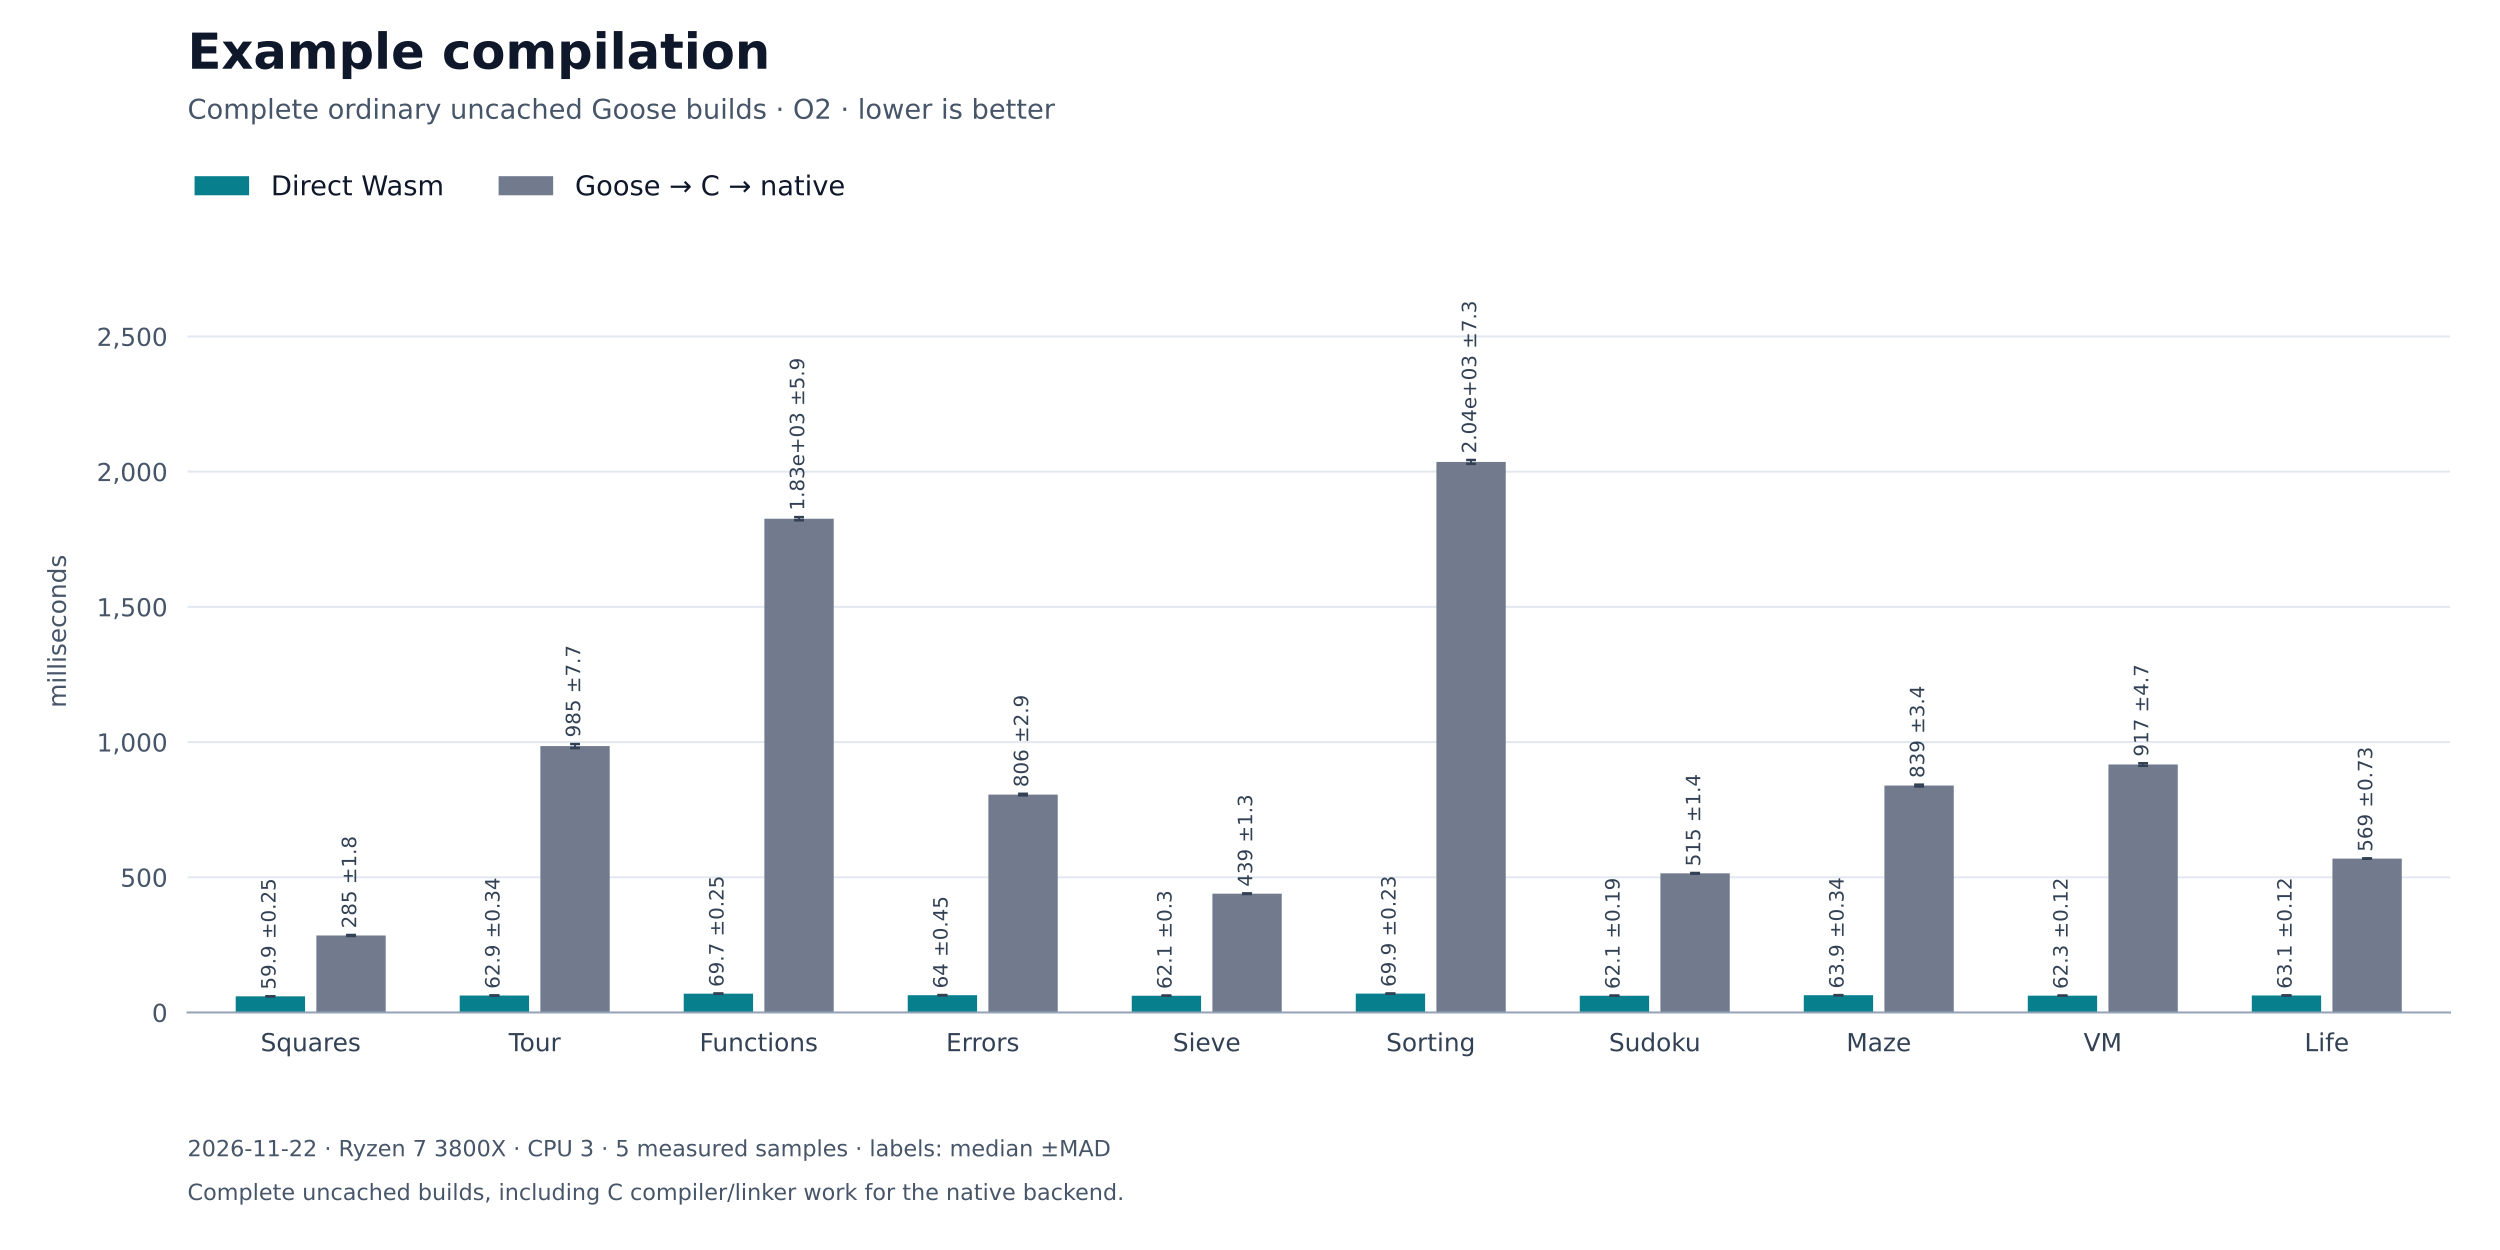
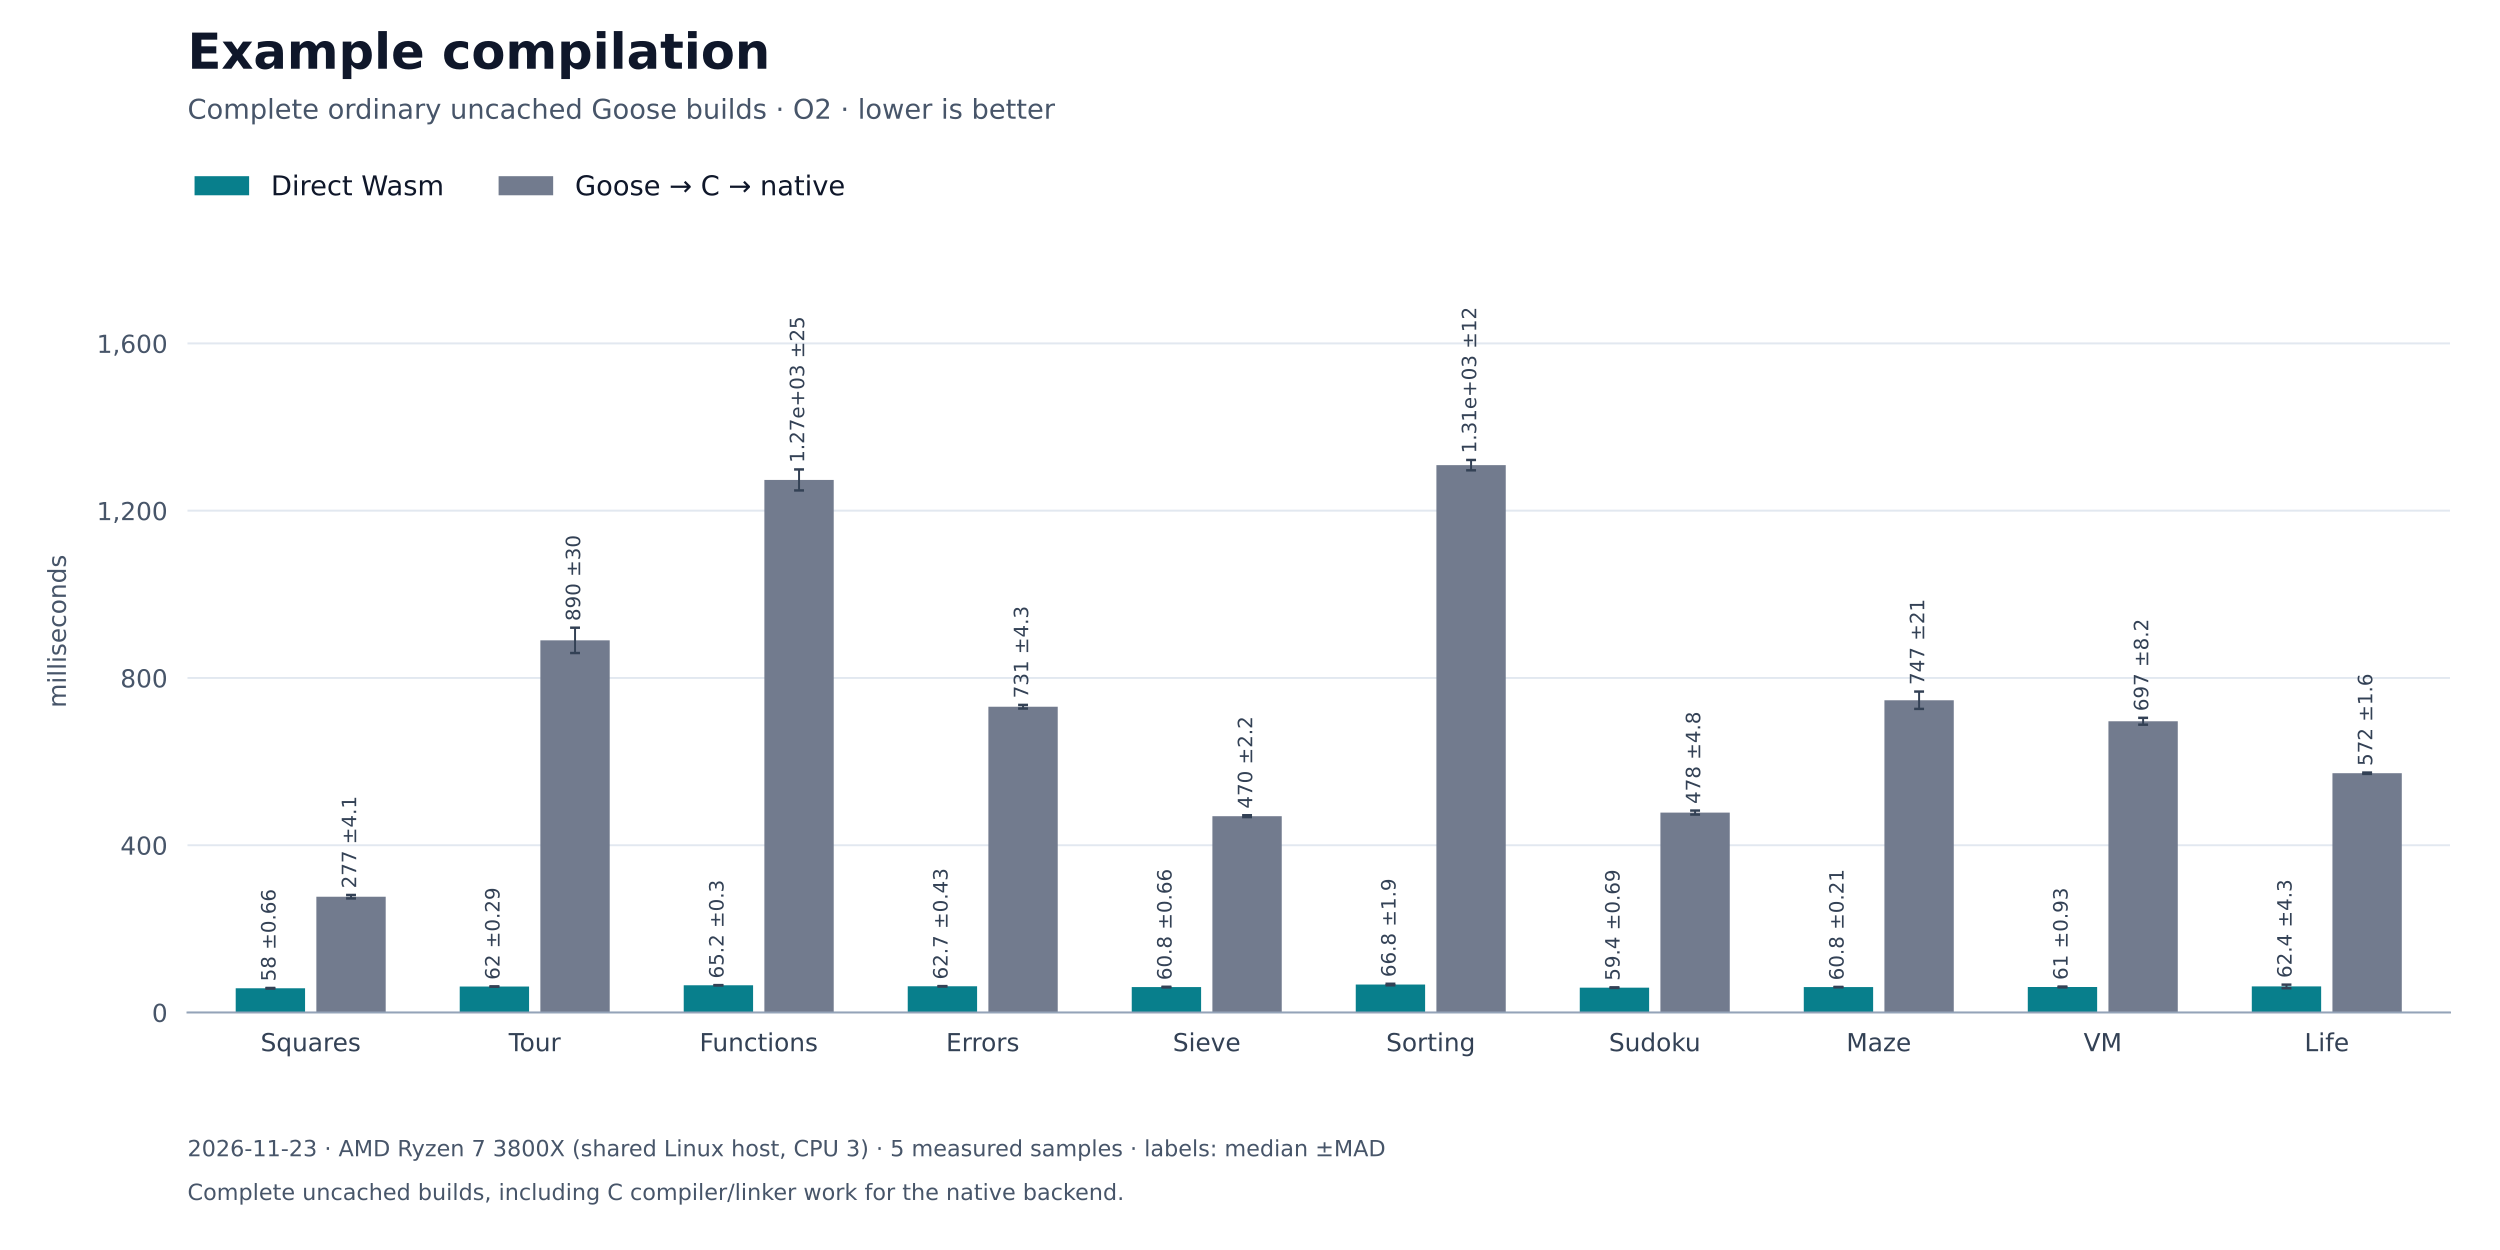
<svg xmlns="http://www.w3.org/2000/svg" xmlns:xlink="http://www.w3.org/1999/xlink" width="1008pt" height="504pt" viewBox="0 0 1008 504" version="1.1">
  <defs>
    <style type="text/css">*{stroke-linejoin: round; stroke-linecap: butt}</style>
  </defs>
  <g id="figure_1">
    <g id="patch_1">
      <path d="M 0 504 L 1008 504 L 1008 0 L 0 0 z " style="fill: #ffffff" />
    </g>
    <g id="axes_1">
      <g id="patch_2">
        <path d="M 75.6 408.24 L 987.84 408.24 L 987.84 100.8 L 75.6 100.8 z " style="fill: #ffffff" />
      </g>
      <g id="matplotlib.axis_1">
        <g id="xtick_1">
          <g id="line2d_1" />
          <g id="text_1">
            <text style="font-size: 10px; font-family: 'DejaVu Sans'; text-anchor: middle; fill: #334155" x="125.276" y="423.838" transform="rotate(-0 125.2764 423.8377)">Squares</text>
          </g>
        </g>
        <g id="xtick_2">
          <g id="line2d_2" />
          <g id="text_2">
            <text style="font-size: 10px; font-family: 'DejaVu Sans'; text-anchor: middle; fill: #334155" x="215.597" y="423.838" transform="rotate(-0 215.5972 423.8377)">Tour</text>
          </g>
        </g>
        <g id="xtick_3">
          <g id="line2d_3" />
          <g id="text_3">
            <text style="font-size: 10px; font-family: 'DejaVu Sans'; text-anchor: middle; fill: #334155" x="305.918" y="423.838" transform="rotate(-0 305.918 423.8384)">Functions</text>
          </g>
        </g>
        <g id="xtick_4">
          <g id="line2d_4" />
          <g id="text_4">
            <text style="font-size: 10px; font-family: 'DejaVu Sans'; text-anchor: middle; fill: #334155" x="396.239" y="423.838" transform="rotate(-0 396.2388 423.8377)">Errors</text>
          </g>
        </g>
        <g id="xtick_5">
          <g id="line2d_5" />
          <g id="text_5">
            <text style="font-size: 10px; font-family: 'DejaVu Sans'; text-anchor: middle; fill: #334155" x="486.56" y="423.838" transform="rotate(-0 486.5596 423.8384)">Sieve</text>
          </g>
        </g>
        <g id="xtick_6">
          <g id="line2d_6" />
          <g id="text_6">
            <text style="font-size: 10px; font-family: 'DejaVu Sans'; text-anchor: middle; fill: #334155" x="576.88" y="423.838" transform="rotate(-0 576.8804 423.8384)">Sorting</text>
          </g>
        </g>
        <g id="xtick_7">
          <g id="line2d_7" />
          <g id="text_7">
            <text style="font-size: 10px; font-family: 'DejaVu Sans'; text-anchor: middle; fill: #334155" x="667.201" y="423.838" transform="rotate(-0 667.2012 423.8384)">Sudoku</text>
          </g>
        </g>
        <g id="xtick_8">
          <g id="line2d_8" />
          <g id="text_8">
            <text style="font-size: 10px; font-family: 'DejaVu Sans'; text-anchor: middle; fill: #334155" x="757.522" y="423.838" transform="rotate(-0 757.522 423.8377)">Maze</text>
          </g>
        </g>
        <g id="xtick_9">
          <g id="line2d_9" />
          <g id="text_9">
            <text style="font-size: 10px; font-family: 'DejaVu Sans'; text-anchor: middle; fill: #334155" x="847.843" y="423.838" transform="rotate(-0 847.8428 423.8377)">VM</text>
          </g>
        </g>
        <g id="xtick_10">
          <g id="line2d_10" />
          <g id="text_10">
            <text style="font-size: 10px; font-family: 'DejaVu Sans'; text-anchor: middle; fill: #334155" x="938.164" y="423.838" transform="rotate(-0 938.1636 423.8384)">Life</text>
          </g>
        </g>
      </g>
      <g id="matplotlib.axis_2">
        <g id="ytick_1">
          <g id="line2d_11">
            <path d="M 75.6 408.24 L 987.84 408.24 " clip-path="url(#p27fe2b42cb)" style="fill: none; stroke: #e2e8f0; stroke-width: 0.8; stroke-linecap: square" />
          </g>
          <g id="line2d_12" />
          <g id="text_11">
            <text style="font-size: 10px; font-family: 'DejaVu Sans'; text-anchor: end; fill: #475569" x="67.6" y="412.039" transform="rotate(-0 67.6 412.0388)">0</text>
          </g>
        </g>
        <g id="ytick_2">
          <g id="line2d_13">
-             <path d="M 75.6 353.725 L 987.84 353.725 " clip-path="url(#p27fe2b42cb)" style="fill: none; stroke: #e2e8f0; stroke-width: 0.8; stroke-linecap: square" />
+             <path d="M 75.6 340.797 L 987.84 340.797 " clip-path="url(#p27fe2b42cb)" style="fill: none; stroke: #e2e8f0; stroke-width: 0.8; stroke-linecap: square" />
          </g>
          <g id="line2d_14" />
          <g id="text_12">
-             <text style="font-size: 10px; font-family: 'DejaVu Sans'; text-anchor: end; fill: #475569" x="67.6" y="357.524" transform="rotate(-0 67.6 357.5237)">500</text>
+             <text style="font-size: 10px; font-family: 'DejaVu Sans'; text-anchor: end; fill: #475569" x="67.6" y="344.596" transform="rotate(-0 67.6 344.5959)">400</text>
          </g>
        </g>
        <g id="ytick_3">
          <g id="line2d_15">
-             <path d="M 75.6 299.21 L 987.84 299.21 " clip-path="url(#p27fe2b42cb)" style="fill: none; stroke: #e2e8f0; stroke-width: 0.8; stroke-linecap: square" />
+             <path d="M 75.6 273.354 L 987.84 273.354 " clip-path="url(#p27fe2b42cb)" style="fill: none; stroke: #e2e8f0; stroke-width: 0.8; stroke-linecap: square" />
          </g>
          <g id="line2d_16" />
          <g id="text_13">
-             <text style="font-size: 10px; font-family: 'DejaVu Sans'; text-anchor: end; fill: #475569" x="67.6" y="303.009" transform="rotate(-0 67.6 303.0086)">1,000</text>
+             <text style="font-size: 10px; font-family: 'DejaVu Sans'; text-anchor: end; fill: #475569" x="67.6" y="277.153" transform="rotate(-0 67.6 277.1529)">800</text>
          </g>
        </g>
        <g id="ytick_4">
          <g id="line2d_17">
-             <path d="M 75.6 244.695 L 987.84 244.695 " clip-path="url(#p27fe2b42cb)" style="fill: none; stroke: #e2e8f0; stroke-width: 0.8; stroke-linecap: square" />
+             <path d="M 75.6 205.911 L 987.84 205.911 " clip-path="url(#p27fe2b42cb)" style="fill: none; stroke: #e2e8f0; stroke-width: 0.8; stroke-linecap: square" />
          </g>
          <g id="line2d_18" />
          <g id="text_14">
-             <text style="font-size: 10px; font-family: 'DejaVu Sans'; text-anchor: end; fill: #475569" x="67.6" y="248.493" transform="rotate(-0 67.6 248.4934)">1,500</text>
+             <text style="font-size: 10px; font-family: 'DejaVu Sans'; text-anchor: end; fill: #475569" x="67.6" y="209.71" transform="rotate(-0 67.6 209.7099)">1,200</text>
          </g>
        </g>
        <g id="ytick_5">
          <g id="line2d_19">
-             <path d="M 75.6 190.179 L 987.84 190.179 " clip-path="url(#p27fe2b42cb)" style="fill: none; stroke: #e2e8f0; stroke-width: 0.8; stroke-linecap: square" />
+             <path d="M 75.6 138.468 L 987.84 138.468 " clip-path="url(#p27fe2b42cb)" style="fill: none; stroke: #e2e8f0; stroke-width: 0.8; stroke-linecap: square" />
          </g>
          <g id="line2d_20" />
          <g id="text_15">
-             <text style="font-size: 10px; font-family: 'DejaVu Sans'; text-anchor: end; fill: #475569" x="67.6" y="193.978" transform="rotate(-0 67.6 193.9783)">2,000</text>
-           </g>
-         </g>
-         <g id="ytick_6">
-           <g id="line2d_21">
-             <path d="M 75.6 135.664 L 987.84 135.664 " clip-path="url(#p27fe2b42cb)" style="fill: none; stroke: #e2e8f0; stroke-width: 0.8; stroke-linecap: square" />
-           </g>
-           <g id="line2d_22" />
-           <g id="text_16">
-             <text style="font-size: 10px; font-family: 'DejaVu Sans'; text-anchor: end; fill: #475569" x="67.6" y="139.463" transform="rotate(-0 67.6 139.4632)">2,500</text>
-           </g>
-         </g>
-         <g id="text_17">
+             <text style="font-size: 10px; font-family: 'DejaVu Sans'; text-anchor: end; fill: #475569" x="67.6" y="142.267" transform="rotate(-0 67.6 142.267)">1,600</text>
+           </g>
+         </g>
+         <g id="text_16">
          <text style="font-size: 10px; font-family: 'DejaVu Sans'; text-anchor: middle; fill: #475569" x="26.57" y="254.52" transform="rotate(-90 26.56953 254.52)">milliseconds</text>
        </g>
      </g>
      <g id="patch_3">
-         <path d="M 95.037 408.24 L 123 408.24 L 123 401.708 L 95.037 401.708 z " clip-path="url(#p27fe2b42cb)" style="fill: #087f8c" />
+         <path d="M 95.037 408.24 L 123 408.24 L 123 398.466 L 95.037 398.466 z " clip-path="url(#p27fe2b42cb)" style="fill: #087f8c" />
      </g>
      <g id="patch_4">
-         <path d="M 185.358 408.24 L 213.321 408.24 L 213.321 401.385 L 185.358 401.385 z " clip-path="url(#p27fe2b42cb)" style="fill: #087f8c" />
+         <path d="M 185.358 408.24 L 213.321 408.24 L 213.321 397.779 L 185.358 397.779 z " clip-path="url(#p27fe2b42cb)" style="fill: #087f8c" />
      </g>
      <g id="patch_5">
-         <path d="M 275.679 408.24 L 303.642 408.24 L 303.642 400.645 L 275.679 400.645 z " clip-path="url(#p27fe2b42cb)" style="fill: #087f8c" />
+         <path d="M 275.679 408.24 L 303.642 408.24 L 303.642 397.246 L 275.679 397.246 z " clip-path="url(#p27fe2b42cb)" style="fill: #087f8c" />
      </g>
      <g id="patch_6">
-         <path d="M 365.999 408.24 L 393.963 408.24 L 393.963 401.259 L 365.999 401.259 z " clip-path="url(#p27fe2b42cb)" style="fill: #087f8c" />
+         <path d="M 365.999 408.24 L 393.963 408.24 L 393.963 397.667 L 365.999 397.667 z " clip-path="url(#p27fe2b42cb)" style="fill: #087f8c" />
      </g>
      <g id="patch_7">
-         <path d="M 456.32 408.24 L 484.284 408.24 L 484.284 401.469 L 456.32 401.469 z " clip-path="url(#p27fe2b42cb)" style="fill: #087f8c" />
+         <path d="M 456.32 408.24 L 484.284 408.24 L 484.284 397.989 L 456.32 397.989 z " clip-path="url(#p27fe2b42cb)" style="fill: #087f8c" />
      </g>
      <g id="patch_8">
-         <path d="M 546.641 408.24 L 574.604 408.24 L 574.604 400.624 L 546.641 400.624 z " clip-path="url(#p27fe2b42cb)" style="fill: #087f8c" />
+         <path d="M 546.641 408.24 L 574.604 408.24 L 574.604 396.971 L 546.641 396.971 z " clip-path="url(#p27fe2b42cb)" style="fill: #087f8c" />
      </g>
      <g id="patch_9">
-         <path d="M 636.962 408.24 L 664.925 408.24 L 664.925 401.472 L 636.962 401.472 z " clip-path="url(#p27fe2b42cb)" style="fill: #087f8c" />
+         <path d="M 636.962 408.24 L 664.925 408.24 L 664.925 398.225 L 636.962 398.225 z " clip-path="url(#p27fe2b42cb)" style="fill: #087f8c" />
      </g>
      <g id="patch_10">
-         <path d="M 727.283 408.24 L 755.246 408.24 L 755.246 401.275 L 727.283 401.275 z " clip-path="url(#p27fe2b42cb)" style="fill: #087f8c" />
+         <path d="M 727.283 408.24 L 755.246 408.24 L 755.246 397.983 L 727.283 397.983 z " clip-path="url(#p27fe2b42cb)" style="fill: #087f8c" />
      </g>
      <g id="patch_11">
-         <path d="M 817.603 408.24 L 845.567 408.24 L 845.567 401.447 L 817.603 401.447 z " clip-path="url(#p27fe2b42cb)" style="fill: #087f8c" />
+         <path d="M 817.603 408.24 L 845.567 408.24 L 845.567 397.951 L 817.603 397.951 z " clip-path="url(#p27fe2b42cb)" style="fill: #087f8c" />
      </g>
      <g id="patch_12">
-         <path d="M 907.924 408.24 L 935.887 408.24 L 935.887 401.362 L 907.924 401.362 z " clip-path="url(#p27fe2b42cb)" style="fill: #087f8c" />
+         <path d="M 907.924 408.24 L 935.887 408.24 L 935.887 397.722 L 907.924 397.722 z " clip-path="url(#p27fe2b42cb)" style="fill: #087f8c" />
      </g>
      <g id="patch_13">
-         <path d="M 127.553 408.24 L 155.516 408.24 L 155.516 377.184 L 127.553 377.184 z " clip-path="url(#p27fe2b42cb)" style="fill: #727b8e" />
+         <path d="M 127.553 408.24 L 155.516 408.24 L 155.516 361.562 L 127.553 361.562 z " clip-path="url(#p27fe2b42cb)" style="fill: #727b8e" />
      </g>
      <g id="patch_14">
-         <path d="M 217.873 408.24 L 245.837 408.24 L 245.837 300.827 L 217.873 300.827 z " clip-path="url(#p27fe2b42cb)" style="fill: #727b8e" />
+         <path d="M 217.873 408.24 L 245.837 408.24 L 245.837 258.192 L 217.873 258.192 z " clip-path="url(#p27fe2b42cb)" style="fill: #727b8e" />
      </g>
      <g id="patch_15">
-         <path d="M 308.194 408.24 L 336.157 408.24 L 336.157 209.149 L 308.194 209.149 z " clip-path="url(#p27fe2b42cb)" style="fill: #727b8e" />
+         <path d="M 308.194 408.24 L 336.157 408.24 L 336.157 193.51 L 308.194 193.51 z " clip-path="url(#p27fe2b42cb)" style="fill: #727b8e" />
      </g>
      <g id="patch_16">
-         <path d="M 398.515 408.24 L 426.478 408.24 L 426.478 320.37 L 398.515 320.37 z " clip-path="url(#p27fe2b42cb)" style="fill: #727b8e" />
+         <path d="M 398.515 408.24 L 426.478 408.24 L 426.478 284.963 L 398.515 284.963 z " clip-path="url(#p27fe2b42cb)" style="fill: #727b8e" />
      </g>
      <g id="patch_17">
-         <path d="M 488.836 408.24 L 516.799 408.24 L 516.799 360.339 L 488.836 360.339 z " clip-path="url(#p27fe2b42cb)" style="fill: #727b8e" />
+         <path d="M 488.836 408.24 L 516.799 408.24 L 516.799 329.079 L 488.836 329.079 z " clip-path="url(#p27fe2b42cb)" style="fill: #727b8e" />
      </g>
      <g id="patch_18">
-         <path d="M 579.156 408.24 L 607.12 408.24 L 607.12 186.252 L 579.156 186.252 z " clip-path="url(#p27fe2b42cb)" style="fill: #727b8e" />
+         <path d="M 579.156 408.24 L 607.12 408.24 L 607.12 187.543 L 579.156 187.543 z " clip-path="url(#p27fe2b42cb)" style="fill: #727b8e" />
      </g>
      <g id="patch_19">
-         <path d="M 669.477 408.24 L 697.441 408.24 L 697.441 352.127 L 669.477 352.127 z " clip-path="url(#p27fe2b42cb)" style="fill: #727b8e" />
+         <path d="M 669.477 408.24 L 697.441 408.24 L 697.441 327.631 L 669.477 327.631 z " clip-path="url(#p27fe2b42cb)" style="fill: #727b8e" />
      </g>
      <g id="patch_20">
-         <path d="M 759.798 408.24 L 787.761 408.24 L 787.761 316.74 L 759.798 316.74 z " clip-path="url(#p27fe2b42cb)" style="fill: #727b8e" />
+         <path d="M 759.798 408.24 L 787.761 408.24 L 787.761 282.343 L 759.798 282.343 z " clip-path="url(#p27fe2b42cb)" style="fill: #727b8e" />
      </g>
      <g id="patch_21">
-         <path d="M 850.119 408.24 L 878.082 408.24 L 878.082 308.24 L 850.119 308.24 z " clip-path="url(#p27fe2b42cb)" style="fill: #727b8e" />
+         <path d="M 850.119 408.24 L 878.082 408.24 L 878.082 290.804 L 850.119 290.804 z " clip-path="url(#p27fe2b42cb)" style="fill: #727b8e" />
      </g>
      <g id="patch_22">
-         <path d="M 940.44 408.24 L 968.403 408.24 L 968.403 346.184 L 940.44 346.184 z " clip-path="url(#p27fe2b42cb)" style="fill: #727b8e" />
+         <path d="M 940.44 408.24 L 968.403 408.24 L 968.403 311.764 L 940.44 311.764 z " clip-path="url(#p27fe2b42cb)" style="fill: #727b8e" />
      </g>
      <g id="LineCollection_1">
-         <path d="M 109.019 401.736 L 109.019 401.681 " clip-path="url(#p27fe2b42cb)" style="fill: none; stroke: #334155; stroke-width: 0.8" />
-         <path d="M 199.339 401.422 L 199.339 401.348 " clip-path="url(#p27fe2b42cb)" style="fill: none; stroke: #334155; stroke-width: 0.8" />
-         <path d="M 289.66 400.672 L 289.66 400.618 " clip-path="url(#p27fe2b42cb)" style="fill: none; stroke: #334155; stroke-width: 0.8" />
-         <path d="M 379.981 401.308 L 379.981 401.209 " clip-path="url(#p27fe2b42cb)" style="fill: none; stroke: #334155; stroke-width: 0.8" />
-         <path d="M 470.302 401.502 L 470.302 401.437 " clip-path="url(#p27fe2b42cb)" style="fill: none; stroke: #334155; stroke-width: 0.8" />
-         <path d="M 560.623 400.649 L 560.623 400.599 " clip-path="url(#p27fe2b42cb)" style="fill: none; stroke: #334155; stroke-width: 0.8" />
-         <path d="M 650.943 401.493 L 650.943 401.451 " clip-path="url(#p27fe2b42cb)" style="fill: none; stroke: #334155; stroke-width: 0.8" />
-         <path d="M 741.264 401.312 L 741.264 401.238 " clip-path="url(#p27fe2b42cb)" style="fill: none; stroke: #334155; stroke-width: 0.8" />
-         <path d="M 831.585 401.461 L 831.585 401.434 " clip-path="url(#p27fe2b42cb)" style="fill: none; stroke: #334155; stroke-width: 0.8" />
-         <path d="M 921.906 401.375 L 921.906 401.349 " clip-path="url(#p27fe2b42cb)" style="fill: none; stroke: #334155; stroke-width: 0.8" />
-       </g>
-       <g id="line2d_23">
+         <path d="M 109.019 398.577 L 109.019 398.355 " clip-path="url(#p27fe2b42cb)" style="fill: none; stroke: #334155; stroke-width: 0.8" />
+         <path d="M 199.339 397.828 L 199.339 397.729 " clip-path="url(#p27fe2b42cb)" style="fill: none; stroke: #334155; stroke-width: 0.8" />
+         <path d="M 289.66 397.296 L 289.66 397.196 " clip-path="url(#p27fe2b42cb)" style="fill: none; stroke: #334155; stroke-width: 0.8" />
+         <path d="M 379.981 397.739 L 379.981 397.594 " clip-path="url(#p27fe2b42cb)" style="fill: none; stroke: #334155; stroke-width: 0.8" />
+         <path d="M 470.302 398.1 L 470.302 397.877 " clip-path="url(#p27fe2b42cb)" style="fill: none; stroke: #334155; stroke-width: 0.8" />
+         <path d="M 560.623 397.284 L 560.623 396.658 " clip-path="url(#p27fe2b42cb)" style="fill: none; stroke: #334155; stroke-width: 0.8" />
+         <path d="M 650.943 398.341 L 650.943 398.11 " clip-path="url(#p27fe2b42cb)" style="fill: none; stroke: #334155; stroke-width: 0.8" />
+         <path d="M 741.264 398.017 L 741.264 397.948 " clip-path="url(#p27fe2b42cb)" style="fill: none; stroke: #334155; stroke-width: 0.8" />
+         <path d="M 831.585 398.108 L 831.585 397.795 " clip-path="url(#p27fe2b42cb)" style="fill: none; stroke: #334155; stroke-width: 0.8" />
+         <path d="M 921.906 398.443 L 921.906 397.001 " clip-path="url(#p27fe2b42cb)" style="fill: none; stroke: #334155; stroke-width: 0.8" />
+       </g>
+       <g id="line2d_21">
        <defs>
          <path id="m630ef24590" d="M 2 0 L -2 -0 " style="stroke: #334155" />
        </defs>
        <g clip-path="url(#p27fe2b42cb)">
-           <use xlink:href="#m630ef24590" x="109.019" y="401.736" style="fill: #1f77b4; stroke: #334155" />
-           <use xlink:href="#m630ef24590" x="199.339" y="401.422" style="fill: #1f77b4; stroke: #334155" />
-           <use xlink:href="#m630ef24590" x="289.66" y="400.672" style="fill: #1f77b4; stroke: #334155" />
-           <use xlink:href="#m630ef24590" x="379.981" y="401.308" style="fill: #1f77b4; stroke: #334155" />
-           <use xlink:href="#m630ef24590" x="470.302" y="401.502" style="fill: #1f77b4; stroke: #334155" />
-           <use xlink:href="#m630ef24590" x="560.623" y="400.649" style="fill: #1f77b4; stroke: #334155" />
-           <use xlink:href="#m630ef24590" x="650.943" y="401.493" style="fill: #1f77b4; stroke: #334155" />
-           <use xlink:href="#m630ef24590" x="741.264" y="401.312" style="fill: #1f77b4; stroke: #334155" />
-           <use xlink:href="#m630ef24590" x="831.585" y="401.461" style="fill: #1f77b4; stroke: #334155" />
-           <use xlink:href="#m630ef24590" x="921.906" y="401.375" style="fill: #1f77b4; stroke: #334155" />
+           <use xlink:href="#m630ef24590" x="109.019" y="398.577" style="fill: #1f77b4; stroke: #334155" />
+           <use xlink:href="#m630ef24590" x="199.339" y="397.828" style="fill: #1f77b4; stroke: #334155" />
+           <use xlink:href="#m630ef24590" x="289.66" y="397.296" style="fill: #1f77b4; stroke: #334155" />
+           <use xlink:href="#m630ef24590" x="379.981" y="397.739" style="fill: #1f77b4; stroke: #334155" />
+           <use xlink:href="#m630ef24590" x="470.302" y="398.1" style="fill: #1f77b4; stroke: #334155" />
+           <use xlink:href="#m630ef24590" x="560.623" y="397.284" style="fill: #1f77b4; stroke: #334155" />
+           <use xlink:href="#m630ef24590" x="650.943" y="398.341" style="fill: #1f77b4; stroke: #334155" />
+           <use xlink:href="#m630ef24590" x="741.264" y="398.017" style="fill: #1f77b4; stroke: #334155" />
+           <use xlink:href="#m630ef24590" x="831.585" y="398.108" style="fill: #1f77b4; stroke: #334155" />
+           <use xlink:href="#m630ef24590" x="921.906" y="398.443" style="fill: #1f77b4; stroke: #334155" />
+         </g>
+       </g>
+       <g id="line2d_22">
+         <g clip-path="url(#p27fe2b42cb)">
+           <use xlink:href="#m630ef24590" x="109.019" y="398.355" style="fill: #1f77b4; stroke: #334155" />
+           <use xlink:href="#m630ef24590" x="199.339" y="397.729" style="fill: #1f77b4; stroke: #334155" />
+           <use xlink:href="#m630ef24590" x="289.66" y="397.196" style="fill: #1f77b4; stroke: #334155" />
+           <use xlink:href="#m630ef24590" x="379.981" y="397.594" style="fill: #1f77b4; stroke: #334155" />
+           <use xlink:href="#m630ef24590" x="470.302" y="397.877" style="fill: #1f77b4; stroke: #334155" />
+           <use xlink:href="#m630ef24590" x="560.623" y="396.658" style="fill: #1f77b4; stroke: #334155" />
+           <use xlink:href="#m630ef24590" x="650.943" y="398.11" style="fill: #1f77b4; stroke: #334155" />
+           <use xlink:href="#m630ef24590" x="741.264" y="397.948" style="fill: #1f77b4; stroke: #334155" />
+           <use xlink:href="#m630ef24590" x="831.585" y="397.795" style="fill: #1f77b4; stroke: #334155" />
+           <use xlink:href="#m630ef24590" x="921.906" y="397.001" style="fill: #1f77b4; stroke: #334155" />
+         </g>
+       </g>
+       <g id="LineCollection_2">
+         <path d="M 141.534 362.259 L 141.534 360.864 " clip-path="url(#p27fe2b42cb)" style="fill: none; stroke: #334155; stroke-width: 0.8" />
+         <path d="M 231.855 263.297 L 231.855 253.087 " clip-path="url(#p27fe2b42cb)" style="fill: none; stroke: #334155; stroke-width: 0.8" />
+         <path d="M 322.176 197.743 L 322.176 189.277 " clip-path="url(#p27fe2b42cb)" style="fill: none; stroke: #334155; stroke-width: 0.8" />
+         <path d="M 412.497 285.696 L 412.497 284.231 " clip-path="url(#p27fe2b42cb)" style="fill: none; stroke: #334155; stroke-width: 0.8" />
+         <path d="M 502.817 329.451 L 502.817 328.706 " clip-path="url(#p27fe2b42cb)" style="fill: none; stroke: #334155; stroke-width: 0.8" />
+         <path d="M 593.138 189.628 L 593.138 185.457 " clip-path="url(#p27fe2b42cb)" style="fill: none; stroke: #334155; stroke-width: 0.8" />
+         <path d="M 683.459 328.443 L 683.459 326.819 " clip-path="url(#p27fe2b42cb)" style="fill: none; stroke: #334155; stroke-width: 0.8" />
+         <path d="M 773.78 285.835 L 773.78 278.85 " clip-path="url(#p27fe2b42cb)" style="fill: none; stroke: #334155; stroke-width: 0.8" />
+         <path d="M 864.101 292.187 L 864.101 289.42 " clip-path="url(#p27fe2b42cb)" style="fill: none; stroke: #334155; stroke-width: 0.8" />
+         <path d="M 954.421 312.03 L 954.421 311.498 " clip-path="url(#p27fe2b42cb)" style="fill: none; stroke: #334155; stroke-width: 0.8" />
+       </g>
+       <g id="line2d_23">
+         <g clip-path="url(#p27fe2b42cb)">
+           <use xlink:href="#m630ef24590" x="141.534" y="362.259" style="fill: #1f77b4; stroke: #334155" />
+           <use xlink:href="#m630ef24590" x="231.855" y="263.297" style="fill: #1f77b4; stroke: #334155" />
+           <use xlink:href="#m630ef24590" x="322.176" y="197.743" style="fill: #1f77b4; stroke: #334155" />
+           <use xlink:href="#m630ef24590" x="412.497" y="285.696" style="fill: #1f77b4; stroke: #334155" />
+           <use xlink:href="#m630ef24590" x="502.817" y="329.451" style="fill: #1f77b4; stroke: #334155" />
+           <use xlink:href="#m630ef24590" x="593.138" y="189.628" style="fill: #1f77b4; stroke: #334155" />
+           <use xlink:href="#m630ef24590" x="683.459" y="328.443" style="fill: #1f77b4; stroke: #334155" />
+           <use xlink:href="#m630ef24590" x="773.78" y="285.835" style="fill: #1f77b4; stroke: #334155" />
+           <use xlink:href="#m630ef24590" x="864.101" y="292.187" style="fill: #1f77b4; stroke: #334155" />
+           <use xlink:href="#m630ef24590" x="954.421" y="312.03" style="fill: #1f77b4; stroke: #334155" />
        </g>
      </g>
      <g id="line2d_24">
        <g clip-path="url(#p27fe2b42cb)">
-           <use xlink:href="#m630ef24590" x="109.019" y="401.681" style="fill: #1f77b4; stroke: #334155" />
-           <use xlink:href="#m630ef24590" x="199.339" y="401.348" style="fill: #1f77b4; stroke: #334155" />
-           <use xlink:href="#m630ef24590" x="289.66" y="400.618" style="fill: #1f77b4; stroke: #334155" />
-           <use xlink:href="#m630ef24590" x="379.981" y="401.209" style="fill: #1f77b4; stroke: #334155" />
-           <use xlink:href="#m630ef24590" x="470.302" y="401.437" style="fill: #1f77b4; stroke: #334155" />
-           <use xlink:href="#m630ef24590" x="560.623" y="400.599" style="fill: #1f77b4; stroke: #334155" />
-           <use xlink:href="#m630ef24590" x="650.943" y="401.451" style="fill: #1f77b4; stroke: #334155" />
-           <use xlink:href="#m630ef24590" x="741.264" y="401.238" style="fill: #1f77b4; stroke: #334155" />
-           <use xlink:href="#m630ef24590" x="831.585" y="401.434" style="fill: #1f77b4; stroke: #334155" />
-           <use xlink:href="#m630ef24590" x="921.906" y="401.349" style="fill: #1f77b4; stroke: #334155" />
-         </g>
-       </g>
-       <g id="LineCollection_2">
-         <path d="M 141.534 377.383 L 141.534 376.985 " clip-path="url(#p27fe2b42cb)" style="fill: none; stroke: #334155; stroke-width: 0.8" />
-         <path d="M 231.855 301.665 L 231.855 299.99 " clip-path="url(#p27fe2b42cb)" style="fill: none; stroke: #334155; stroke-width: 0.8" />
-         <path d="M 322.176 209.793 L 322.176 208.506 " clip-path="url(#p27fe2b42cb)" style="fill: none; stroke: #334155; stroke-width: 0.8" />
-         <path d="M 412.497 320.685 L 412.497 320.054 " clip-path="url(#p27fe2b42cb)" style="fill: none; stroke: #334155; stroke-width: 0.8" />
-         <path d="M 502.817 360.479 L 502.817 360.199 " clip-path="url(#p27fe2b42cb)" style="fill: none; stroke: #334155; stroke-width: 0.8" />
-         <path d="M 593.138 187.047 L 593.138 185.457 " clip-path="url(#p27fe2b42cb)" style="fill: none; stroke: #334155; stroke-width: 0.8" />
-         <path d="M 683.459 352.279 L 683.459 351.975 " clip-path="url(#p27fe2b42cb)" style="fill: none; stroke: #334155; stroke-width: 0.8" />
-         <path d="M 773.78 317.112 L 773.78 316.369 " clip-path="url(#p27fe2b42cb)" style="fill: none; stroke: #334155; stroke-width: 0.8" />
-         <path d="M 864.101 308.752 L 864.101 307.729 " clip-path="url(#p27fe2b42cb)" style="fill: none; stroke: #334155; stroke-width: 0.8" />
-         <path d="M 954.421 346.264 L 954.421 346.104 " clip-path="url(#p27fe2b42cb)" style="fill: none; stroke: #334155; stroke-width: 0.8" />
-       </g>
-       <g id="line2d_25">
-         <g clip-path="url(#p27fe2b42cb)">
-           <use xlink:href="#m630ef24590" x="141.534" y="377.383" style="fill: #1f77b4; stroke: #334155" />
-           <use xlink:href="#m630ef24590" x="231.855" y="301.665" style="fill: #1f77b4; stroke: #334155" />
-           <use xlink:href="#m630ef24590" x="322.176" y="209.793" style="fill: #1f77b4; stroke: #334155" />
-           <use xlink:href="#m630ef24590" x="412.497" y="320.685" style="fill: #1f77b4; stroke: #334155" />
-           <use xlink:href="#m630ef24590" x="502.817" y="360.479" style="fill: #1f77b4; stroke: #334155" />
-           <use xlink:href="#m630ef24590" x="593.138" y="187.047" style="fill: #1f77b4; stroke: #334155" />
-           <use xlink:href="#m630ef24590" x="683.459" y="352.279" style="fill: #1f77b4; stroke: #334155" />
-           <use xlink:href="#m630ef24590" x="773.78" y="317.112" style="fill: #1f77b4; stroke: #334155" />
-           <use xlink:href="#m630ef24590" x="864.101" y="308.752" style="fill: #1f77b4; stroke: #334155" />
-           <use xlink:href="#m630ef24590" x="954.421" y="346.264" style="fill: #1f77b4; stroke: #334155" />
-         </g>
-       </g>
-       <g id="line2d_26">
-         <g clip-path="url(#p27fe2b42cb)">
-           <use xlink:href="#m630ef24590" x="141.534" y="376.985" style="fill: #1f77b4; stroke: #334155" />
-           <use xlink:href="#m630ef24590" x="231.855" y="299.99" style="fill: #1f77b4; stroke: #334155" />
-           <use xlink:href="#m630ef24590" x="322.176" y="208.506" style="fill: #1f77b4; stroke: #334155" />
-           <use xlink:href="#m630ef24590" x="412.497" y="320.054" style="fill: #1f77b4; stroke: #334155" />
-           <use xlink:href="#m630ef24590" x="502.817" y="360.199" style="fill: #1f77b4; stroke: #334155" />
+           <use xlink:href="#m630ef24590" x="141.534" y="360.864" style="fill: #1f77b4; stroke: #334155" />
+           <use xlink:href="#m630ef24590" x="231.855" y="253.087" style="fill: #1f77b4; stroke: #334155" />
+           <use xlink:href="#m630ef24590" x="322.176" y="189.277" style="fill: #1f77b4; stroke: #334155" />
+           <use xlink:href="#m630ef24590" x="412.497" y="284.231" style="fill: #1f77b4; stroke: #334155" />
+           <use xlink:href="#m630ef24590" x="502.817" y="328.706" style="fill: #1f77b4; stroke: #334155" />
          <use xlink:href="#m630ef24590" x="593.138" y="185.457" style="fill: #1f77b4; stroke: #334155" />
-           <use xlink:href="#m630ef24590" x="683.459" y="351.975" style="fill: #1f77b4; stroke: #334155" />
-           <use xlink:href="#m630ef24590" x="773.78" y="316.369" style="fill: #1f77b4; stroke: #334155" />
-           <use xlink:href="#m630ef24590" x="864.101" y="307.729" style="fill: #1f77b4; stroke: #334155" />
-           <use xlink:href="#m630ef24590" x="954.421" y="346.104" style="fill: #1f77b4; stroke: #334155" />
+           <use xlink:href="#m630ef24590" x="683.459" y="326.819" style="fill: #1f77b4; stroke: #334155" />
+           <use xlink:href="#m630ef24590" x="773.78" y="278.85" style="fill: #1f77b4; stroke: #334155" />
+           <use xlink:href="#m630ef24590" x="864.101" y="289.42" style="fill: #1f77b4; stroke: #334155" />
+           <use xlink:href="#m630ef24590" x="954.421" y="311.498" style="fill: #1f77b4; stroke: #334155" />
        </g>
      </g>
      <g id="patch_23">
        <path d="M 75.6 408.24 L 987.84 408.24 " style="fill: none; stroke: #94a3b8; stroke-width: 0.8; stroke-linejoin: miter; stroke-linecap: square" />
      </g>
+       <g id="text_17">
+         <text style="font-size: 8px; font-family: 'DejaVu Sans'; fill: #334155" transform="translate(111.0968 395.6816) rotate(-90)">58 ±0.66</text>
+       </g>
      <g id="text_18">
-         <text style="font-size: 8px; font-family: 'DejaVu Sans'; fill: #334155" transform="translate(111.0968 399.0079) rotate(-90)">59.9 ±0.25</text>
+         <text style="font-size: 8px; font-family: 'DejaVu Sans'; fill: #334155" transform="translate(201.4176 395.0555) rotate(-90)">62 ±0.29</text>
      </g>
      <g id="text_19">
-         <text style="font-size: 8px; font-family: 'DejaVu Sans'; fill: #334155" transform="translate(201.4176 398.6744) rotate(-90)">62.9 ±0.34</text>
+         <text style="font-size: 8px; font-family: 'DejaVu Sans'; fill: #334155" transform="translate(291.7384 394.523) rotate(-90)">65.2 ±0.3</text>
      </g>
      <g id="text_20">
-         <text style="font-size: 8px; font-family: 'DejaVu Sans'; fill: #334155" transform="translate(291.7384 397.9442) rotate(-90)">69.7 ±0.25</text>
+         <text style="font-size: 8px; font-family: 'DejaVu Sans'; fill: #334155" transform="translate(382.0592 394.9206) rotate(-90)">62.7 ±0.43</text>
      </g>
      <g id="text_21">
-         <text style="font-size: 8px; font-family: 'DejaVu Sans'; fill: #334155" transform="translate(382.0592 398.5358) rotate(-90)">64 ±0.45</text>
+         <text style="font-size: 8px; font-family: 'DejaVu Sans'; fill: #334155" transform="translate(472.38 395.204) rotate(-90)">60.8 ±0.66</text>
      </g>
      <g id="text_22">
-         <text style="font-size: 8px; font-family: 'DejaVu Sans'; fill: #334155" transform="translate(472.38 398.7635) rotate(-90)">62.1 ±0.3</text>
+         <text style="font-size: 8px; font-family: 'DejaVu Sans'; fill: #334155" transform="translate(562.7008 393.9845) rotate(-90)">66.8 ±1.9</text>
      </g>
      <g id="text_23">
-         <text style="font-size: 8px; font-family: 'DejaVu Sans'; fill: #334155" transform="translate(562.7008 397.9255) rotate(-90)">69.9 ±0.23</text>
+         <text style="font-size: 8px; font-family: 'DejaVu Sans'; fill: #334155" transform="translate(653.0216 395.4365) rotate(-90)">59.4 ±0.69</text>
      </g>
      <g id="text_24">
-         <text style="font-size: 8px; font-family: 'DejaVu Sans'; fill: #334155" transform="translate(653.0216 398.7777) rotate(-90)">62.1 ±0.19</text>
+         <text style="font-size: 8px; font-family: 'DejaVu Sans'; fill: #334155" transform="translate(743.3424 395.2745) rotate(-90)">60.8 ±0.21</text>
      </g>
      <g id="text_25">
-         <text style="font-size: 8px; font-family: 'DejaVu Sans'; fill: #334155" transform="translate(743.3424 398.5648) rotate(-90)">63.9 ±0.34</text>
+         <text style="font-size: 8px; font-family: 'DejaVu Sans'; fill: #334155" transform="translate(833.6632 395.1217) rotate(-90)">61 ±0.93</text>
      </g>
      <g id="text_26">
-         <text style="font-size: 8px; font-family: 'DejaVu Sans'; fill: #334155" transform="translate(833.6632 398.7606) rotate(-90)">62.3 ±0.12</text>
+         <text style="font-size: 8px; font-family: 'DejaVu Sans'; fill: #334155" transform="translate(923.9839 394.3276) rotate(-90)">62.4 ±4.3</text>
      </g>
      <g id="text_27">
-         <text style="font-size: 8px; font-family: 'DejaVu Sans'; fill: #334155" transform="translate(923.9839 398.6758) rotate(-90)">63.1 ±0.12</text>
+         <text style="font-size: 8px; font-family: 'DejaVu Sans'; fill: #334155" transform="translate(143.6123 358.1911) rotate(-90)">277 ±4.1</text>
      </g>
      <g id="text_28">
-         <text style="font-size: 8px; font-family: 'DejaVu Sans'; fill: #334155" transform="translate(143.6123 374.3115) rotate(-90)">285 ±1.8</text>
+         <text style="font-size: 8px; font-family: 'DejaVu Sans'; fill: #334155" transform="translate(233.9331 250.4134) rotate(-90)">890 ±30</text>
      </g>
      <g id="text_29">
-         <text style="font-size: 8px; font-family: 'DejaVu Sans'; fill: #334155" transform="translate(233.9331 297.3168) rotate(-90)">985 ±7.7</text>
+         <text style="font-size: 8px; font-family: 'DejaVu Sans'; fill: #334155" transform="translate(324.2539 186.6032) rotate(-90)">1.27e+03 ±25</text>
      </g>
      <g id="text_30">
-         <text style="font-size: 8px; font-family: 'DejaVu Sans'; fill: #334155" transform="translate(324.2539 205.8325) rotate(-90)">1.83e+03 ±5.9</text>
+         <text style="font-size: 8px; font-family: 'DejaVu Sans'; fill: #334155" transform="translate(414.5747 281.5572) rotate(-90)">731 ±4.3</text>
      </g>
      <g id="text_31">
-         <text style="font-size: 8px; font-family: 'DejaVu Sans'; fill: #334155" transform="translate(414.5747 317.381) rotate(-90)">806 ±2.9</text>
+         <text style="font-size: 8px; font-family: 'DejaVu Sans'; fill: #334155" transform="translate(504.8955 326.0323) rotate(-90)">470 ±2.2</text>
      </g>
      <g id="text_32">
-         <text style="font-size: 8px; font-family: 'DejaVu Sans'; fill: #334155" transform="translate(504.8955 357.5252) rotate(-90)">439 ±1.3</text>
+         <text style="font-size: 8px; font-family: 'DejaVu Sans'; fill: #334155" transform="translate(595.2163 182.784) rotate(-90)">1.31e+03 ±12</text>
      </g>
      <g id="text_33">
-         <text style="font-size: 8px; font-family: 'DejaVu Sans'; fill: #334155" transform="translate(595.2163 182.784) rotate(-90)">2.04e+03 ±7.3</text>
+         <text style="font-size: 8px; font-family: 'DejaVu Sans'; fill: #334155" transform="translate(685.5371 324.1461) rotate(-90)">478 ±4.8</text>
      </g>
      <g id="text_34">
-         <text style="font-size: 8px; font-family: 'DejaVu Sans'; fill: #334155" transform="translate(685.5371 349.302) rotate(-90)">515 ±1.4</text>
+         <text style="font-size: 8px; font-family: 'DejaVu Sans'; fill: #334155" transform="translate(775.8578 276.1767) rotate(-90)">747 ±21</text>
      </g>
      <g id="text_35">
-         <text style="font-size: 8px; font-family: 'DejaVu Sans'; fill: #334155" transform="translate(775.8578 313.6953) rotate(-90)">839 ±3.4</text>
+         <text style="font-size: 8px; font-family: 'DejaVu Sans'; fill: #334155" transform="translate(866.1786 286.7471) rotate(-90)">697 ±8.2</text>
      </g>
      <g id="text_36">
-         <text style="font-size: 8px; font-family: 'DejaVu Sans'; fill: #334155" transform="translate(866.1786 305.0559) rotate(-90)">917 ±4.7</text>
-       </g>
-       <g id="text_37">
-         <text style="font-size: 8px; font-family: 'DejaVu Sans'; fill: #334155" transform="translate(956.4994 343.4306) rotate(-90)">569 ±0.73</text>
-       </g>
+         <text style="font-size: 8px; font-family: 'DejaVu Sans'; fill: #334155" transform="translate(956.4994 308.8243) rotate(-90)">572 ±1.6</text>
+       </g>
+     </g>
+     <g id="text_37">
+       <text style="font-weight: 700; font-size: 20px; font-family: 'DejaVu Sans'; text-anchor: start; fill: #0f172a" x="75.6" y="27.72" transform="rotate(-0 75.6 27.72)">Example compilation</text>
    </g>
    <g id="text_38">
-       <text style="font-weight: 700; font-size: 20px; font-family: 'DejaVu Sans'; text-anchor: start; fill: #0f172a" x="75.6" y="27.72" transform="rotate(-0 75.6 27.72)">Example compilation</text>
+       <text style="font-size: 11px; font-family: 'DejaVu Sans'; text-anchor: start; fill: #475569" x="75.6" y="47.88" transform="rotate(-0 75.6 47.88)">Complete ordinary uncached Goose builds · O2 · lower is better</text>
    </g>
    <g id="text_39">
-       <text style="font-size: 11px; font-family: 'DejaVu Sans'; text-anchor: start; fill: #475569" x="75.6" y="47.88" transform="rotate(-0 75.6 47.88)">Complete ordinary uncached Goose builds · O2 · lower is better</text>
+       <text style="font-size: 9px; font-family: 'DejaVu Sans'; text-anchor: start; fill: #475569" x="75.6" y="466.2" transform="rotate(-0 75.6 466.2)">2026-11-23 · AMD Ryzen 7 3800X (shared Linux host, CPU 3) · 5 measured samples · labels: median ±MAD</text>
    </g>
    <g id="text_40">
-       <text style="font-size: 9px; font-family: 'DejaVu Sans'; text-anchor: start; fill: #475569" x="75.6" y="466.2" transform="rotate(-0 75.6 466.2)">2026-11-22 · Ryzen 7 3800X · CPU 3 · 5 measured samples · labels: median ±MAD</text>
-     </g>
-     <g id="text_41">
      <text style="font-size: 9px; font-family: 'DejaVu Sans'; text-anchor: start; fill: #475569" x="75.6" y="483.84" transform="rotate(-0 75.6 483.84)">Complete uncached builds, including C compiler/linker work for the native backend.</text>
    </g>
    <g id="legend_1">
      <g id="patch_24">
        <path d="M 78.444 78.738 L 100.444 78.738 L 100.444 71.038 L 78.444 71.038 z " style="fill: #087f8c" />
      </g>
-       <g id="text_42">
+       <g id="text_41">
        <text style="font-size: 11px; font-family: 'DejaVu Sans'; text-anchor: start; fill: #0f172a" x="109.244" y="78.738" transform="rotate(-0 109.244 78.73828)">Direct Wasm</text>
      </g>
      <g id="patch_25">
        <path d="M 201.034 78.738 L 223.034 78.738 L 223.034 71.038 L 201.034 71.038 z " style="fill: #727b8e" />
      </g>
-       <g id="text_43">
+       <g id="text_42">
        <text style="font-size: 11px; font-family: 'DejaVu Sans'; text-anchor: start; fill: #0f172a" x="231.834" y="78.738" transform="rotate(-0 231.8338 78.73828)">Goose → C → native</text>
      </g>
    </g>
  </g>
  <defs>
    <clipPath id="p27fe2b42cb">
      <rect x="75.6" y="100.8" width="912.24" height="307.44" />
    </clipPath>
  </defs>
</svg>
